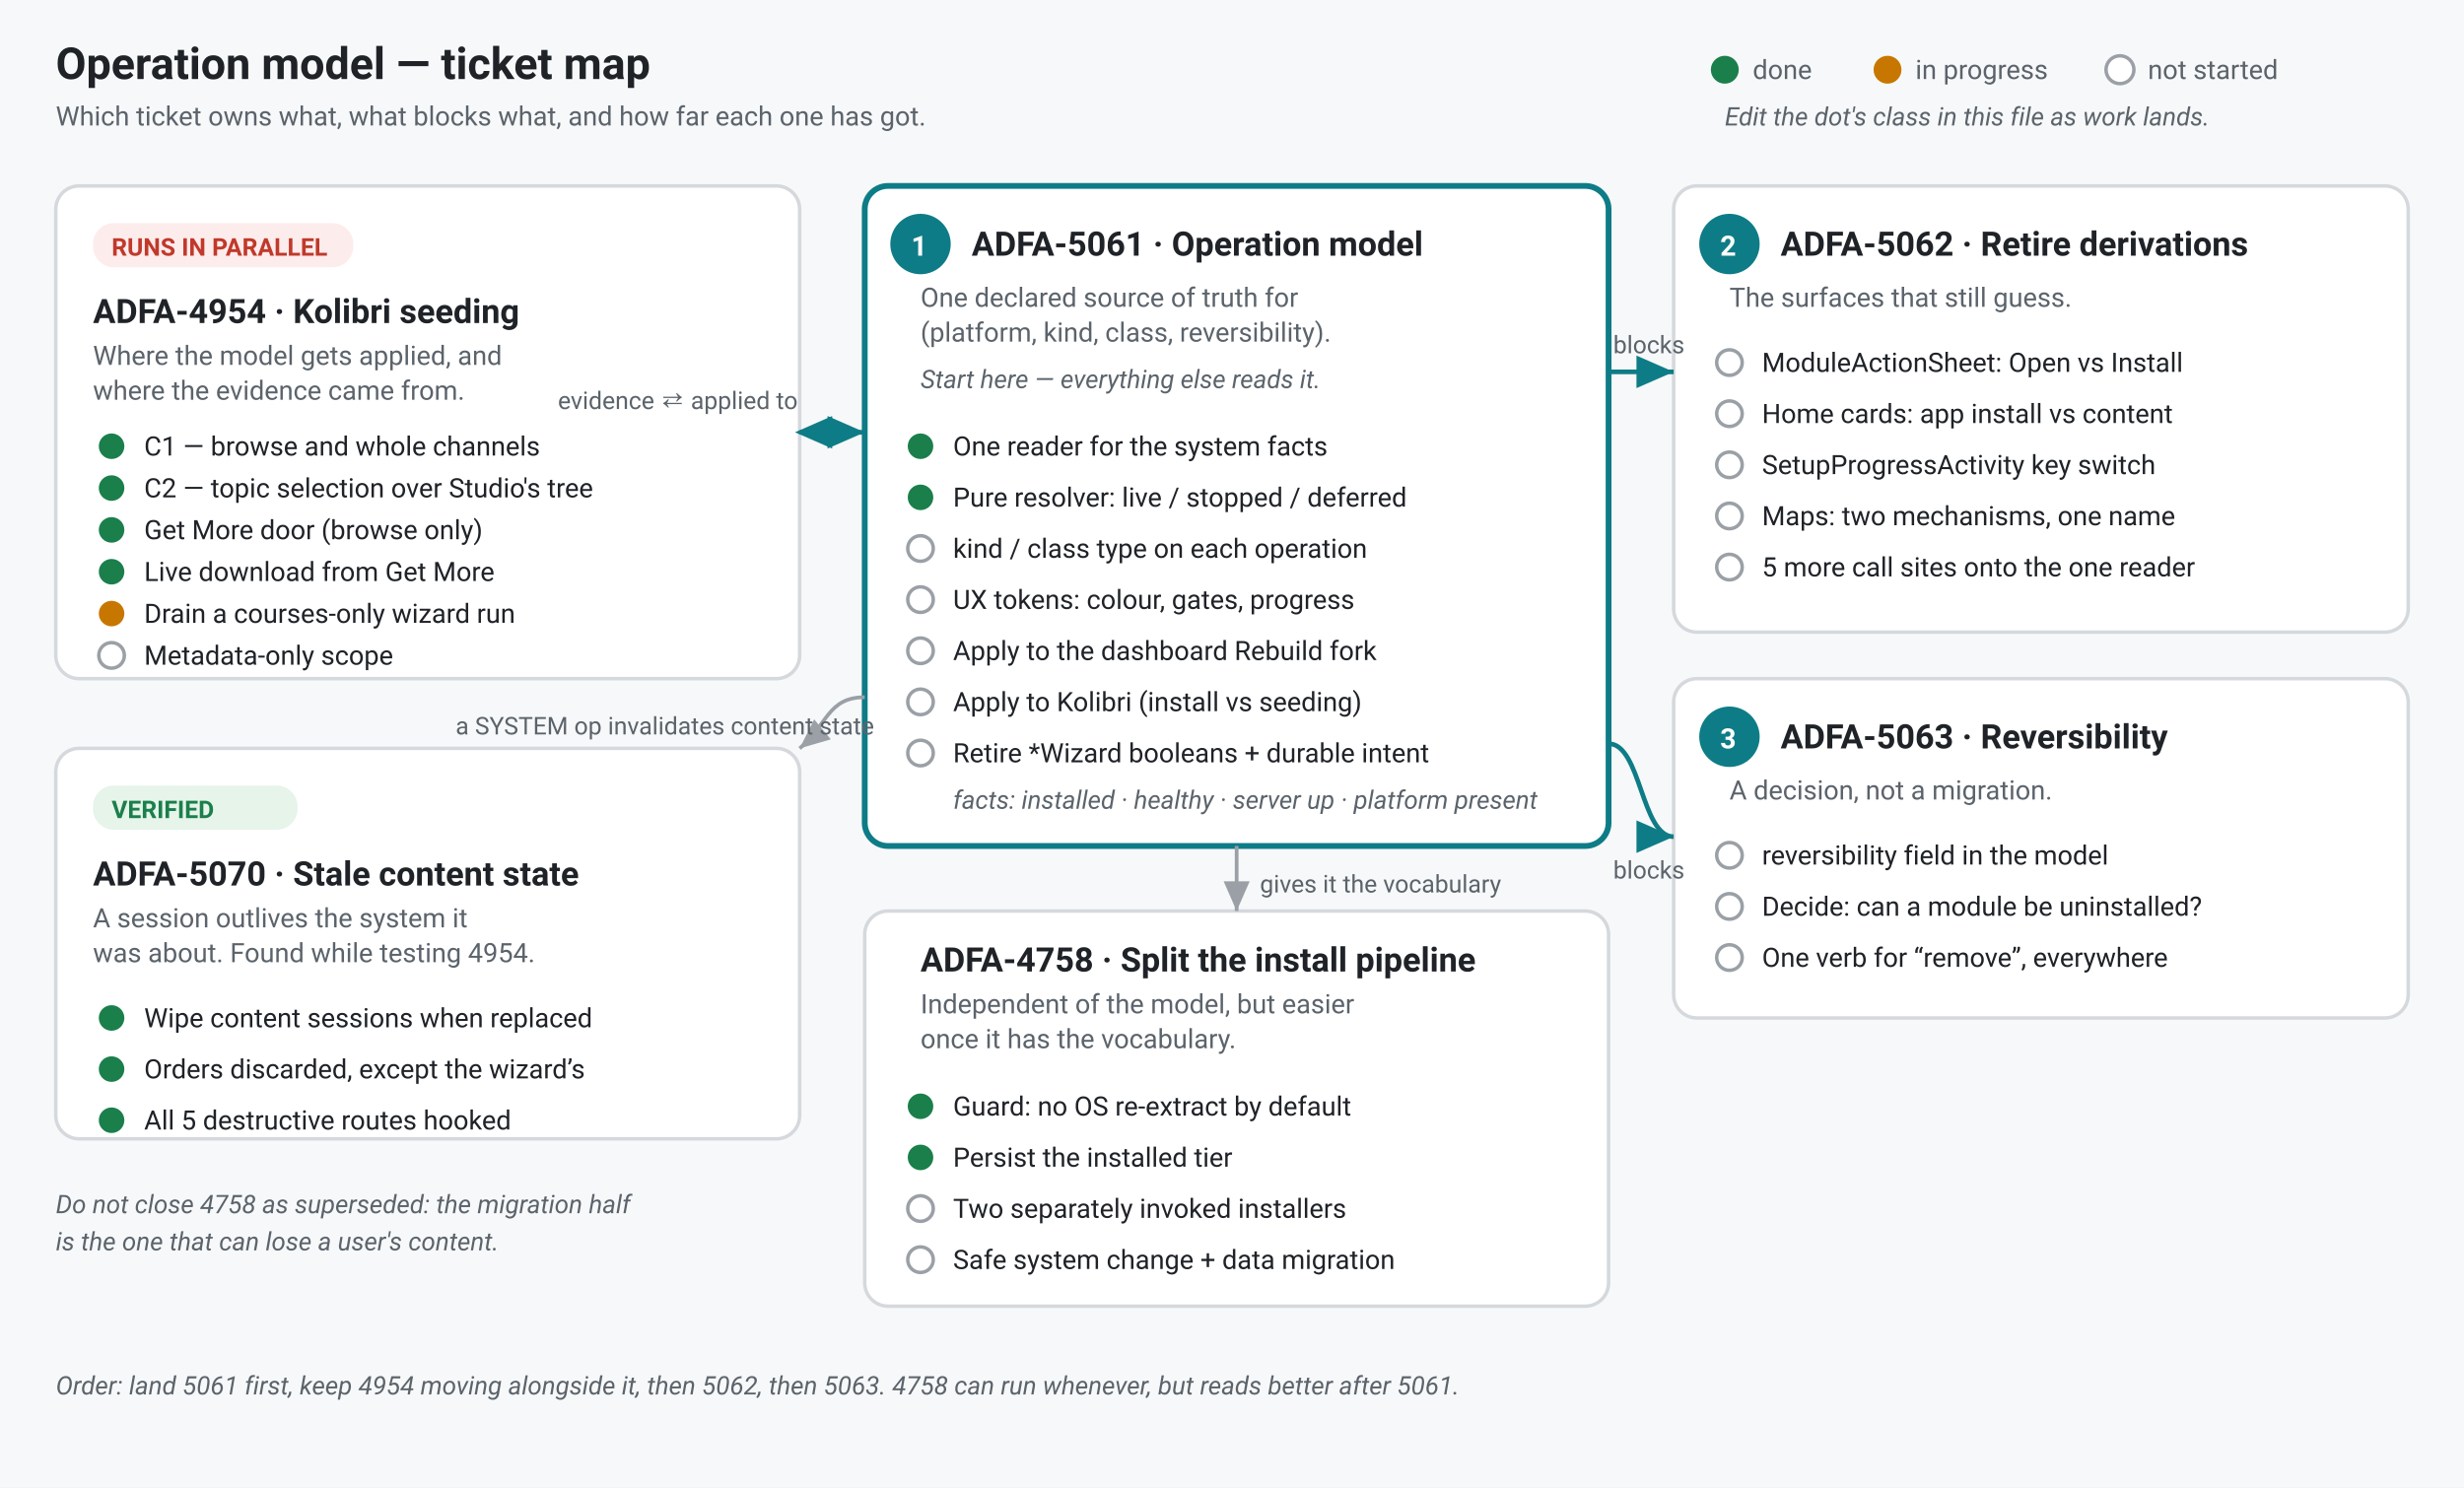
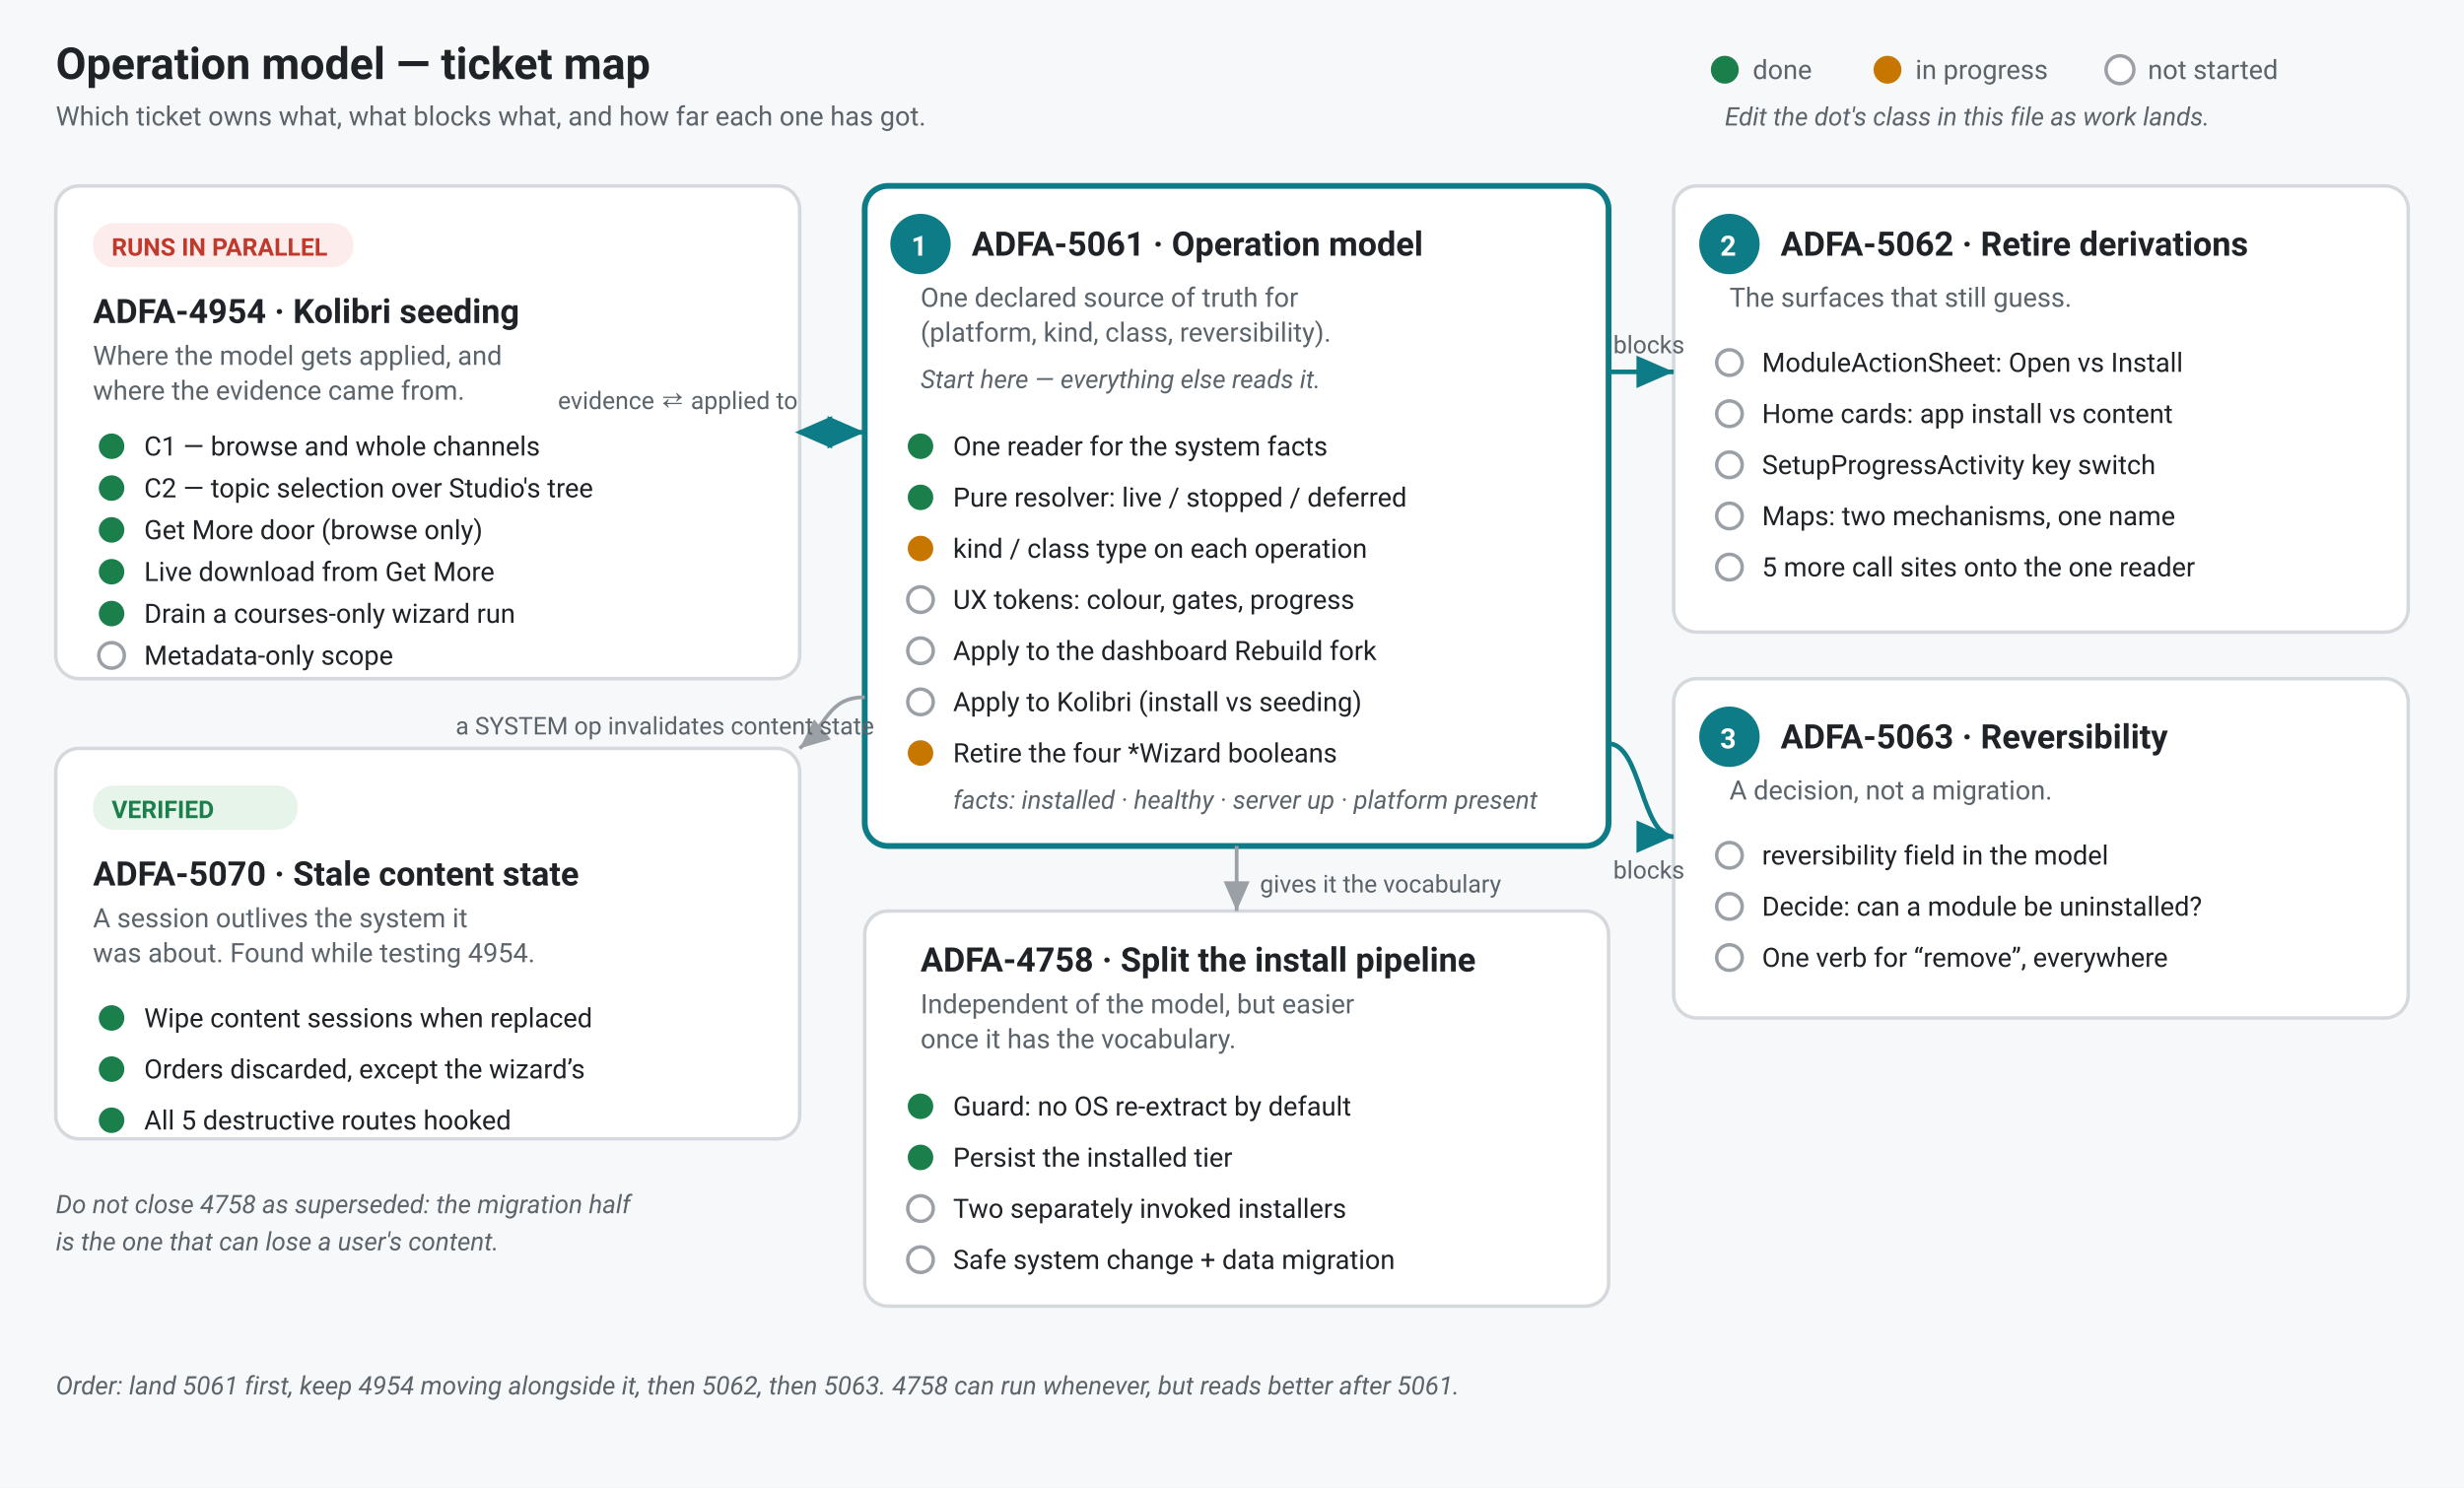
<svg xmlns="http://www.w3.org/2000/svg" viewBox="0 0 1060 640" width="1060" height="640" font-family="Segoe UI, Roboto, Helvetica, Arial, sans-serif">
  <style>
  .bg    { fill: #F7F8F9; }
  .card  { fill: #FFFFFF; stroke: #D5D8DC; stroke-width: 1.5; rx: 10; }
  .card-hi { fill: #FFFFFF; stroke: #0E7C86; stroke-width: 2.5; rx: 10; }
  .h1    { font-size: 19px; font-weight: 700; fill: #1F2328; }
  .h2    { font-size: 14.5px; font-weight: 700; fill: #1F2328; }
  .sub   { font-size: 11.5px; fill: #5B636B; }
  .item  { font-size: 11.5px; fill: #1F2328; }
  .note  { font-size: 11px; fill: #5B636B; font-style: italic; }
  .lnk   { stroke: #9AA0A6; stroke-width: 1.6; fill: none; }
  .lnk-hi{ stroke: #0E7C86; stroke-width: 2; fill: none; }
  .lnklbl{ font-size: 10.5px; fill: #5B636B; }

  /* ---- the three states: change an item's class to move it ---- */
  .s-done { fill: #1B7F4B; stroke: none; }
  .s-doing{ fill: #C77700; stroke: none; }
  .s-todo { fill: #FFFFFF; stroke: #9AA0A6; stroke-width: 1.5; }

  .badge  { fill: #0E7C86; }
  .badgetx{ font-size: 12px; font-weight: 700; fill: #FFFFFF; }
  .chip   { rx: 9; }
  .chiptx { font-size: 10.5px; font-weight: 700; }
</style>
  <defs>
    <marker id="arw" markerWidth="9" markerHeight="9" refX="8" refY="4.5" orient="auto">
      <path d="M0,1 L8,4.5 L0,8 Z" fill="#9AA0A6" />
    </marker>
    <marker id="arwhi" markerWidth="9" markerHeight="9" refX="8" refY="4.5" orient="auto">
      <path d="M0,1 L8,4.5 L0,8 Z" fill="#0E7C86" />
    </marker>
    <marker id="arwhiS" markerWidth="9" markerHeight="9" refX="1" refY="4.5" orient="auto">
      <path d="M8,1 L0,4.5 L8,8 Z" fill="#0E7C86" />
    </marker>
  </defs>
  <rect class="bg" x="0" y="0" width="1060" height="640" />
  <text class="h1" x="24" y="34">Operation model — ticket map</text>
  <text class="sub" x="24" y="54">Which ticket owns what, what blocks what, and how far each one has got.</text>
  <circle class="s-done" cx="742" cy="30" r="6" />
  <text class="sub" x="754" y="34">done</text>
  <circle class="s-doing" cx="812" cy="30" r="6" />
  <text class="sub" x="824" y="34">in progress</text>
  <circle class="s-todo" cx="912" cy="30" r="6" />
  <text class="sub" x="924" y="34">not started</text>
  <text class="note" x="742" y="54">Edit the dot's class in this file as work lands.</text>
  <rect class="card" x="24" y="80" width="320" height="212" />
  <rect class="chip" x="40" y="96" width="112" height="19" fill="#FDECEC" stroke="none" />
  <text class="chiptx" x="48" y="110" fill="#C0392B">RUNS IN PARALLEL</text>
  <text class="h2" x="40" y="139">ADFA-4954 · Kolibri seeding</text>
  <text class="sub" x="40" y="157">Where the model gets applied, and</text>
  <text class="sub" x="40" y="172">where the evidence came from.</text>
  <circle class="s-done" cx="48" cy="192" r="5.5" />
  <text class="item" x="62" y="196">C1 — browse and whole channels</text>
  <circle class="s-done" cx="48" cy="210" r="5.5" />
  <text class="item" x="62" y="214">C2 — topic selection over Studio's tree</text>
  <circle class="s-done" cx="48" cy="228" r="5.5" />
  <text class="item" x="62" y="232">Get More door (browse only)</text>
  <circle class="s-done" cx="48" cy="246" r="5.5" />
  <text class="item" x="62" y="250">Live download from Get More</text>
-   <circle class="s-doing" cx="48" cy="264" r="5.5" />
+   <circle class="s-done" cx="48" cy="264" r="5.5" />
  <text class="item" x="62" y="268">Drain a courses-only wizard run</text>
  <circle class="s-todo" cx="48" cy="282" r="5.5" />
  <text class="item" x="62" y="286">Metadata-only scope</text>
  <rect class="card" x="24" y="322" width="320" height="168" />
  <rect class="chip" x="40" y="338" width="88" height="19" fill="#E6F4EA" stroke="none" />
  <text class="chiptx" x="48" y="352" fill="#1B7F4B">VERIFIED</text>
  <text class="h2" x="40" y="381">ADFA-5070 · Stale content state</text>
  <text class="sub" x="40" y="399">A session outlives the system it</text>
  <text class="sub" x="40" y="414">was about. Found while testing 4954.</text>
  <circle class="s-done" cx="48" cy="438" r="5.5" />
  <text class="item" x="62" y="442">Wipe content sessions when replaced</text>
  <circle class="s-done" cx="48" cy="460" r="5.5" />
  <text class="item" x="62" y="464">Orders discarded, except the wizard’s</text>
  <circle class="s-done" cx="48" cy="482" r="5.5" />
  <text class="item" x="62" y="486">All 5 destructive routes hooked</text>
  <rect class="card-hi" x="372" y="80" width="320" height="284" />
  <circle class="badge" cx="396" cy="105" r="13" />
  <text class="badgetx" x="392" y="110">1</text>
  <text class="h2" x="418" y="110">ADFA-5061 · Operation model</text>
  <text class="sub" x="396" y="132">One declared source of truth for</text>
  <text class="sub" x="396" y="147">(platform, kind, class, reversibility).</text>
  <text class="note" x="396" y="167">Start here — everything else reads it.</text>
  <circle class="s-done" cx="396" cy="192" r="5.5" />
  <text class="item" x="410" y="196">One reader for the system facts</text>
  <circle class="s-done" cx="396" cy="214" r="5.5" />
  <text class="item" x="410" y="218">Pure resolver: live / stopped / deferred</text>
-   <circle class="s-todo" cx="396" cy="236" r="5.5" />
+   <circle class="s-doing" cx="396" cy="236" r="5.5" />
  <text class="item" x="410" y="240">kind / class type on each operation</text>
  <circle class="s-todo" cx="396" cy="258" r="5.5" />
  <text class="item" x="410" y="262">UX tokens: colour, gates, progress</text>
  <circle class="s-todo" cx="396" cy="280" r="5.5" />
  <text class="item" x="410" y="284">Apply to the dashboard Rebuild fork</text>
  <circle class="s-todo" cx="396" cy="302" r="5.5" />
  <text class="item" x="410" y="306">Apply to Kolibri (install vs seeding)</text>
-   <circle class="s-todo" cx="396" cy="324" r="5.5" />
-   <text class="item" x="410" y="328">Retire *Wizard booleans + durable intent</text>
+   <circle class="s-doing" cx="396" cy="324" r="5.5" />
+   <text class="item" x="410" y="328">Retire the four *Wizard booleans</text>
  <text class="note" x="410" y="348">facts: installed · healthy · server up · platform present</text>
  <rect class="card" x="720" y="80" width="316" height="192" />
  <circle class="badge" cx="744" cy="105" r="13" />
  <text class="badgetx" x="740" y="110">2</text>
  <text class="h2" x="766" y="110">ADFA-5062 · Retire derivations</text>
  <text class="sub" x="744" y="132">The surfaces that still guess.</text>
  <circle class="s-todo" cx="744" cy="156" r="5.5" />
  <text class="item" x="758" y="160">ModuleActionSheet: Open vs Install</text>
  <circle class="s-todo" cx="744" cy="178" r="5.5" />
  <text class="item" x="758" y="182">Home cards: app install vs content</text>
  <circle class="s-todo" cx="744" cy="200" r="5.5" />
  <text class="item" x="758" y="204">SetupProgressActivity key switch</text>
  <circle class="s-todo" cx="744" cy="222" r="5.5" />
  <text class="item" x="758" y="226">Maps: two mechanisms, one name</text>
  <circle class="s-todo" cx="744" cy="244" r="5.5" />
  <text class="item" x="758" y="248">5 more call sites onto the one reader</text>
  <rect class="card" x="720" y="292" width="316" height="146" />
  <circle class="badge" cx="744" cy="317" r="13" />
  <text class="badgetx" x="740" y="322">3</text>
  <text class="h2" x="766" y="322">ADFA-5063 · Reversibility</text>
  <text class="sub" x="744" y="344">A decision, not a migration.</text>
  <circle class="s-todo" cx="744" cy="368" r="5.5" />
  <text class="item" x="758" y="372">reversibility field in the model</text>
  <circle class="s-todo" cx="744" cy="390" r="5.5" />
  <text class="item" x="758" y="394">Decide: can a module be uninstalled?</text>
  <circle class="s-todo" cx="744" cy="412" r="5.5" />
  <text class="item" x="758" y="416">One verb for “remove”, everywhere</text>
  <rect class="card" x="372" y="392" width="320" height="170" />
  <text class="h2" x="396" y="418">ADFA-4758 · Split the install pipeline</text>
  <text class="sub" x="396" y="436">Independent of the model, but easier</text>
  <text class="sub" x="396" y="451">once it has the vocabulary.</text>
  <circle class="s-done" cx="396" cy="476" r="5.5" />
  <text class="item" x="410" y="480">Guard: no OS re-extract by default</text>
  <circle class="s-done" cx="396" cy="498" r="5.5" />
  <text class="item" x="410" y="502">Persist the installed tier</text>
  <circle class="s-todo" cx="396" cy="520" r="5.5" />
  <text class="item" x="410" y="524">Two separately invoked installers</text>
  <circle class="s-todo" cx="396" cy="542" r="5.5" />
  <text class="item" x="410" y="546">Safe system change + data migration</text>
  <text class="note" x="24" y="522">Do not close 4758 as superseded: the migration half</text>
  <text class="note" x="24" y="538">is the one that can lose a user's content.</text>
  <path class="lnk-hi" d="M344,186 L372,186" marker-end="url(#arwhi)" marker-start="url(#arwhiS)" />
  <text class="lnklbl" x="240" y="176">evidence ⇄ applied to</text>
  <path class="lnk-hi" d="M692,160 L720,160" marker-end="url(#arwhi)" />
  <text class="lnklbl" x="694" y="152">blocks</text>
  <path class="lnk-hi" d="M692,320 C706,320 706,360 720,360" marker-end="url(#arwhi)" />
  <text class="lnklbl" x="694" y="378">blocks</text>
  <path class="lnk" d="M532,364 L532,392" marker-end="url(#arw)" />
  <text class="lnklbl" x="542" y="384">gives it the vocabulary</text>
  <path class="lnk" d="M372,300 C356,300 356,312 344,322" marker-end="url(#arw)" />
  <text class="lnklbl" x="196" y="316">a SYSTEM op invalidates content state</text>
  <text class="note" x="24" y="600">Order: land 5061 first, keep 4954 moving alongside it, then 5062, then 5063. 4758 can run whenever, but reads better after 5061.</text>
</svg>
